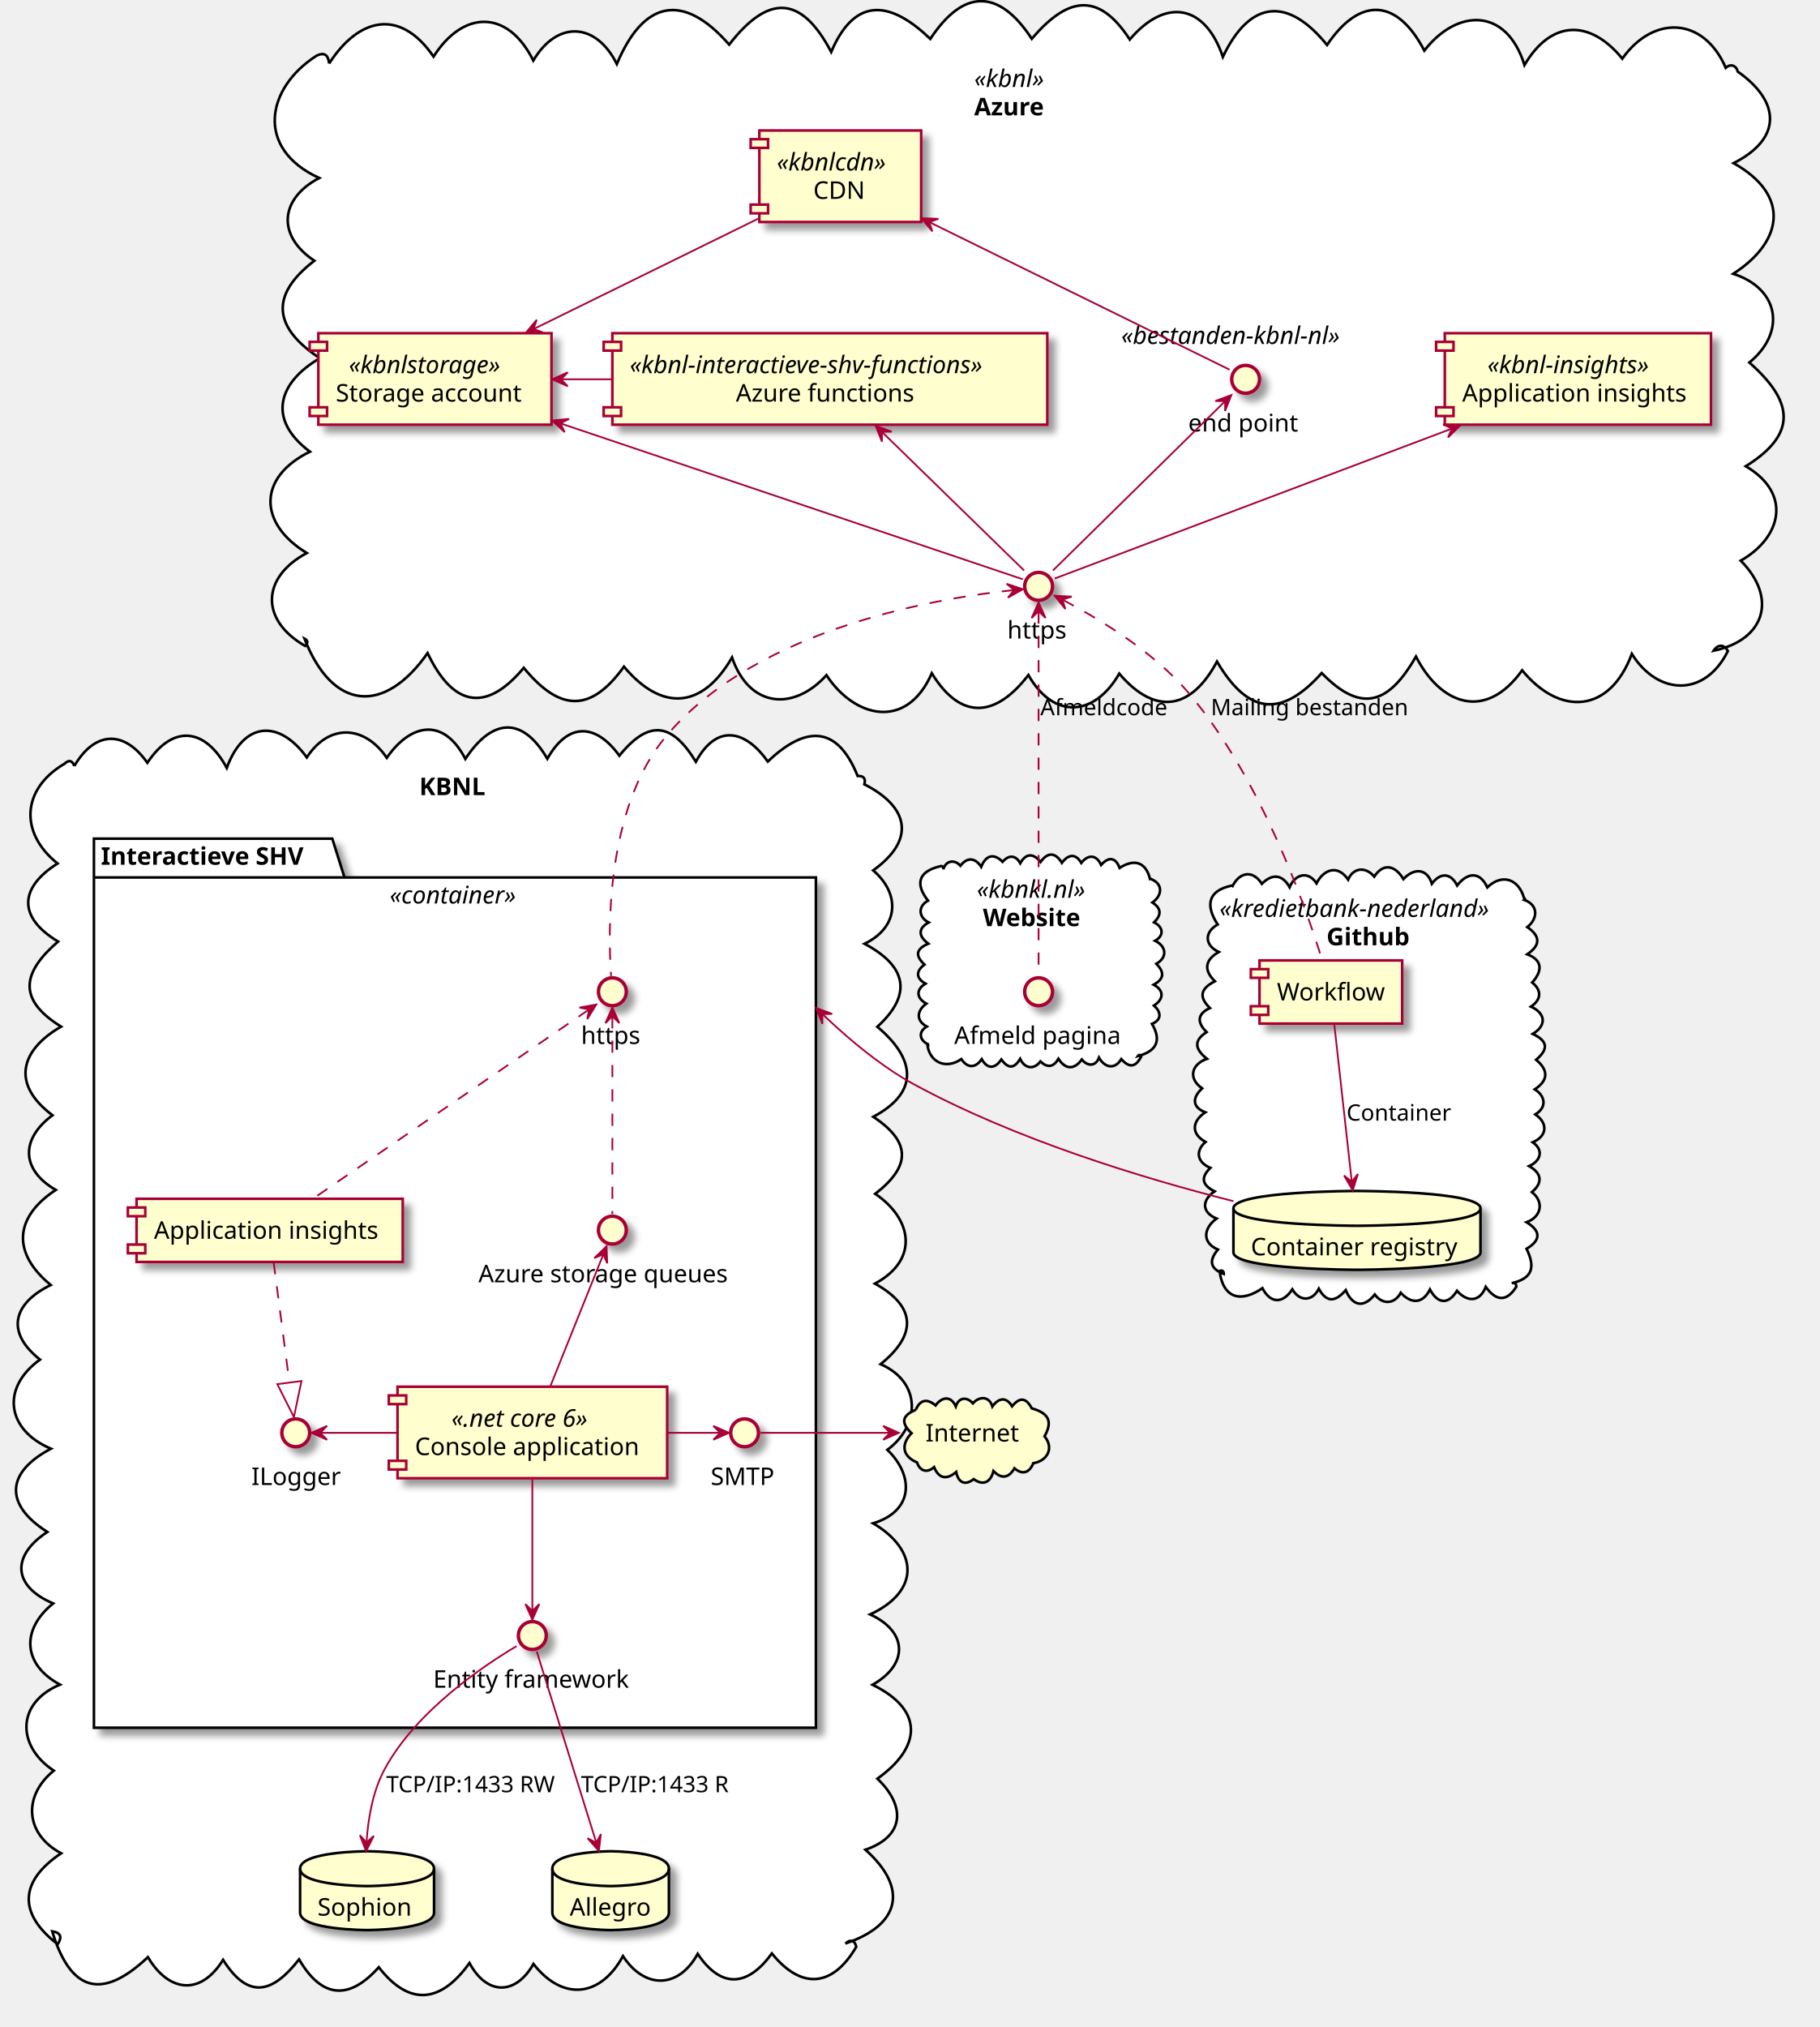
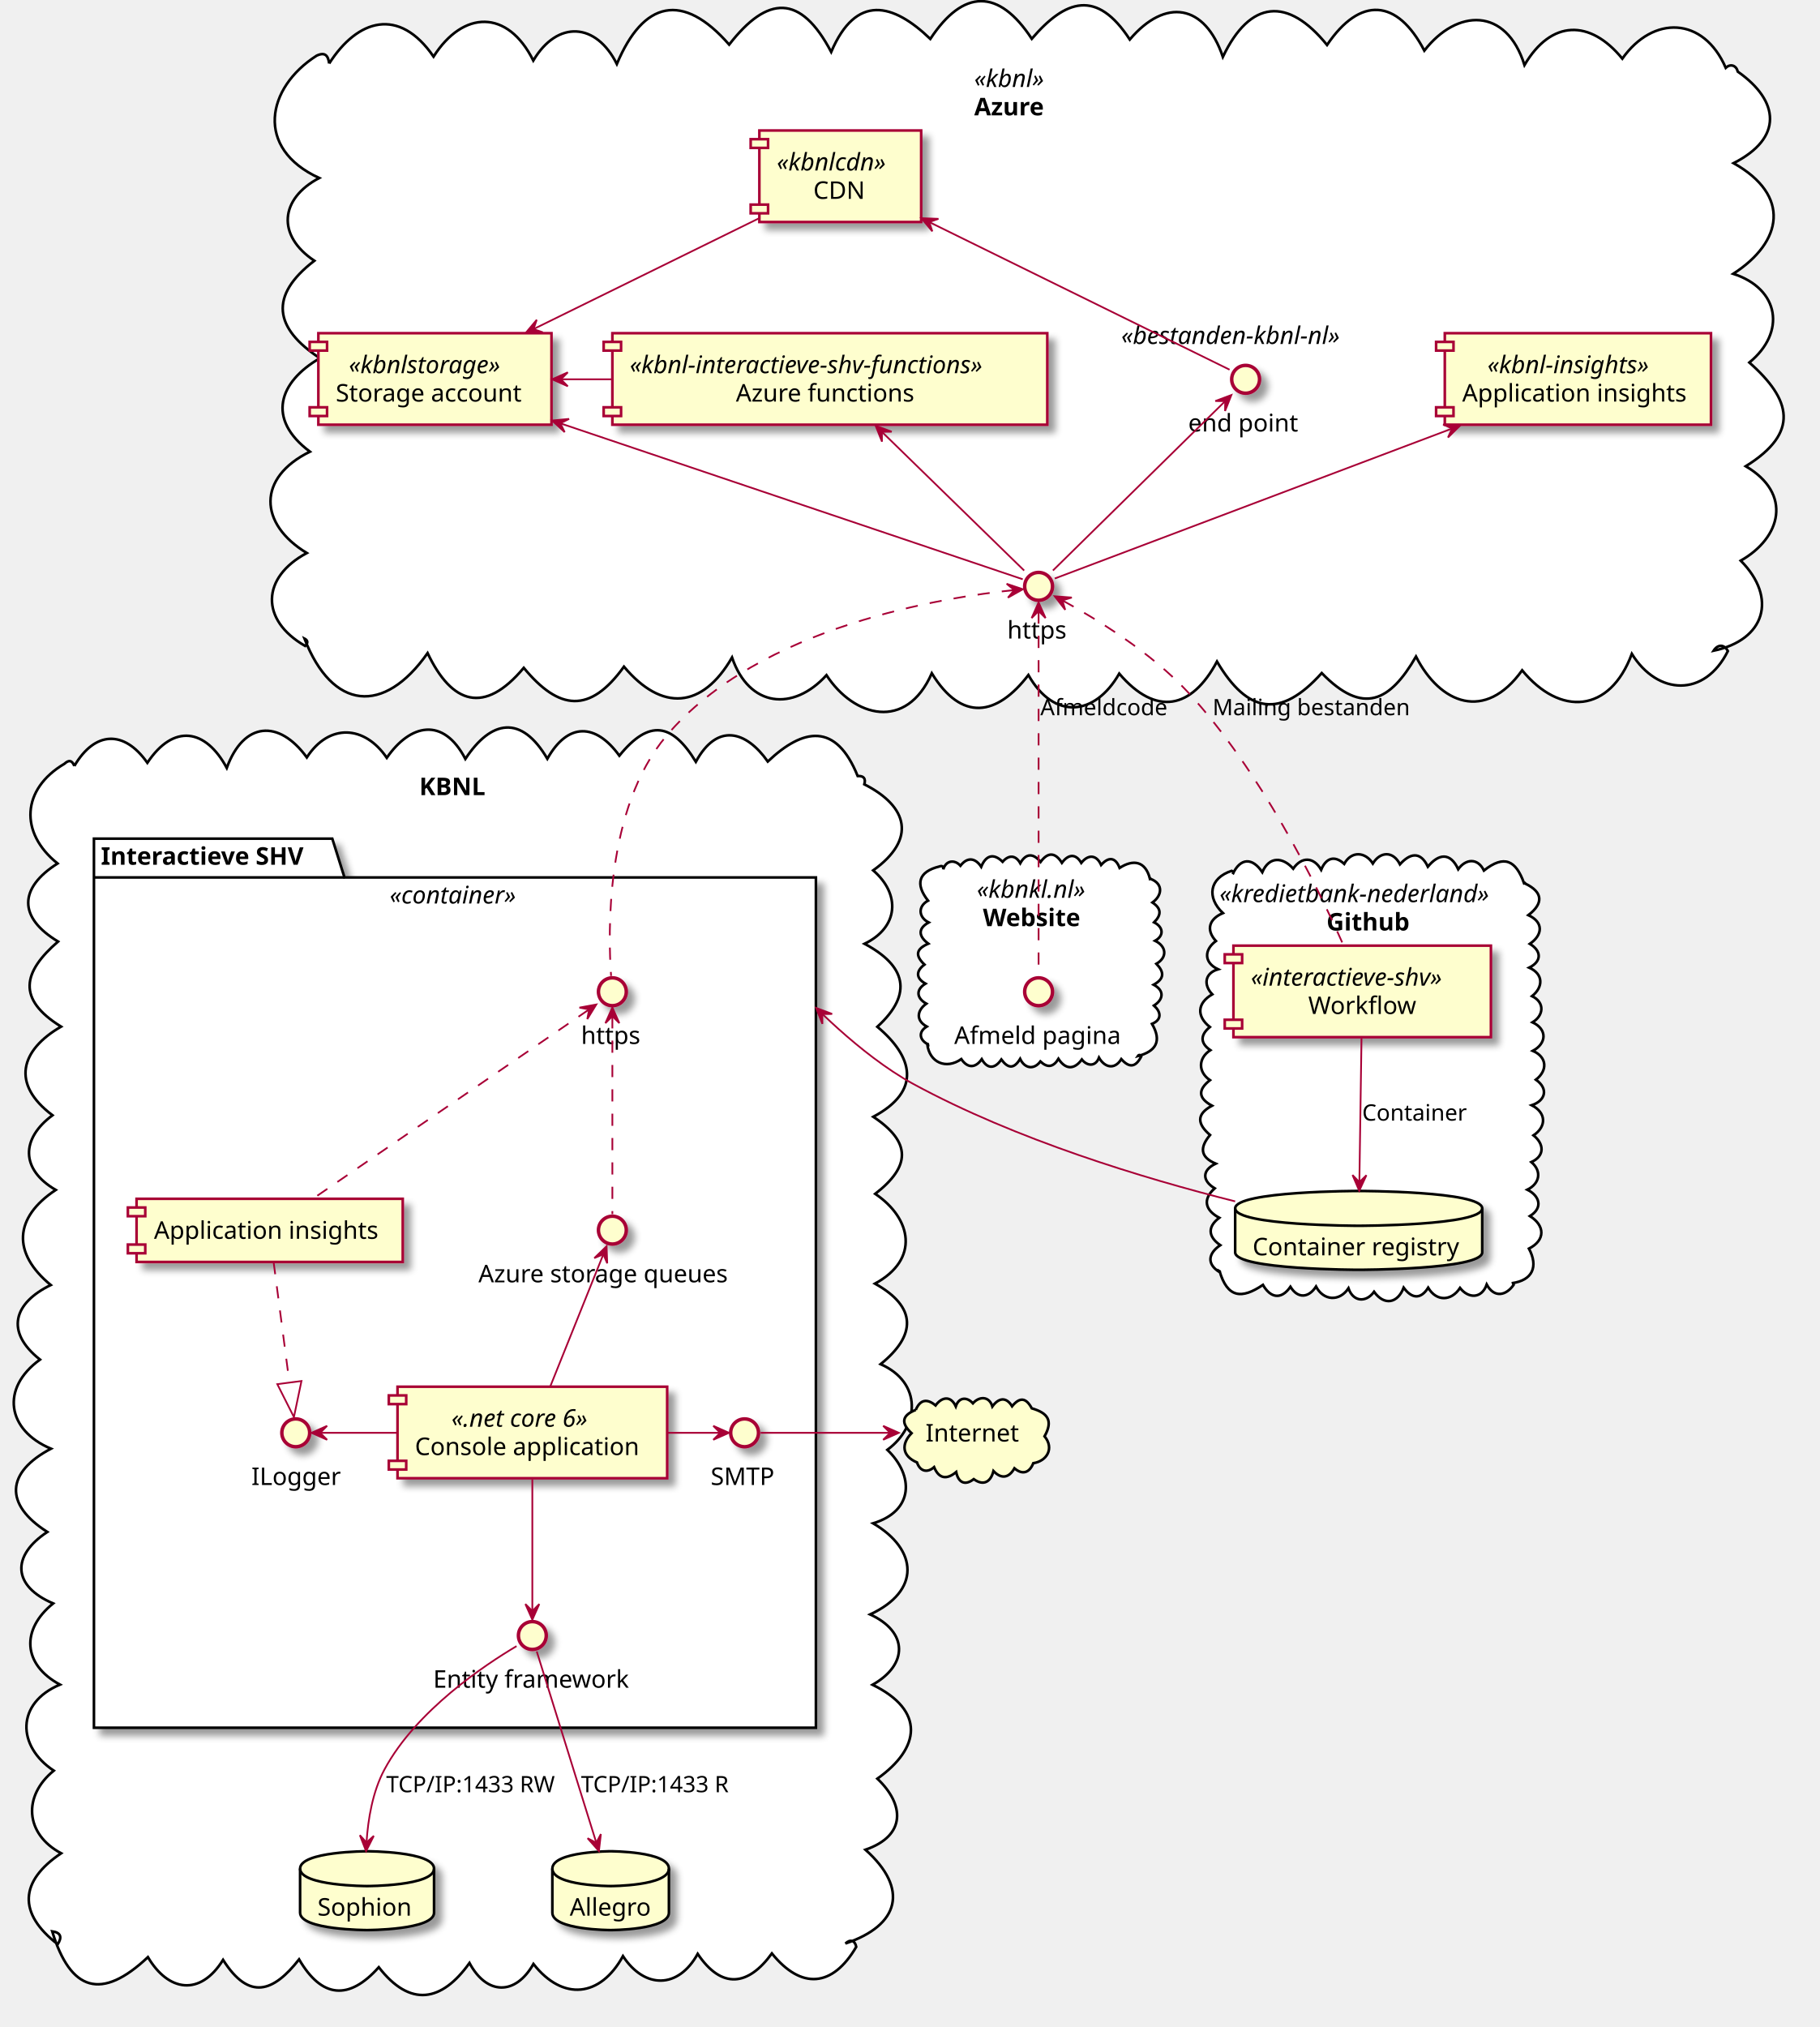
<svg xmlns="http://www.w3.org/2000/svg" contentScriptType="application/ecmascript" contentStyleType="text/css" height="1165px" preserveAspectRatio="none" style="width:1046px;height:1165px;" version="1.1" viewBox="0 0 1046 1165" width="1046px" zoomAndPan="magnify">
  <defs>
-     <filter height="300%" id="f1o7l09jqsl6d4" width="300%" x="-1" y="-1">
+     <filter height="300%" id="ffoywbmq2gn2p" width="300%" x="-1" y="-1">
      <feGaussianBlur result="blurOut" stdDeviation="2.0" />
      <feColorMatrix in="blurOut" result="blurOut2" type="matrix" values="0 0 0 0 0 0 0 0 0 0 0 0 0 0 0 0 0 0 .4 0" />
      <feOffset dx="4.0" dy="4.0" in="blurOut2" result="blurOut3" />
      <feBlend in="SourceGraphic" in2="blurOut3" mode="normal" />
    </filter>
  </defs>
  <g>
    <path d="M42.734,440.237 C54.485,420.176 71.254,419.317 84.704,438.416 C99.757,415.767 118.204,418.792 130.345,441.355 C140.073,414.763 160.252,413.228 176.364,435.321 C189.224,415.508 209.673,416.891 222.333,435.56 C235.723,416.161 254.721,411.642 267.504,436.185 C282.321,413.656 299.717,410.626 314.625,436.095 C326.475,415.003 342.462,415.627 356.015,434.322 C373.125,413.206 386.346,415.475 399.994,437.824 C412.294,415.221 428.896,420.049 441.337,437.679 C461.841,418.28 480.581,415.2 493,446 C496.464,445.852 497.781,447.383 496.833,450.776 C522.028,463.541 526.914,482.331 501.908,500.247 C517.796,513.916 516.625,532.94 496.954,542.434 C520.303,554.835 525.375,570.885 504.304,590.131 C524.777,607.262 530.078,626.912 501.988,641.868 C524.034,656.587 523.435,670.369 503.099,686.152 C524.029,700.297 528.807,723.743 502.954,737.755 C527.126,751.183 526.728,767.475 506.196,784.035 C530.024,794.551 528.843,819.417 510.064,833.28 C525.333,847.953 525.451,868.351 501.896,875.515 C527.791,890.756 529.203,914.458 500.161,927.879 C522.09,937.927 522.044,956.784 501.563,968.302 C531.88,983.125 529.132,1004.643 504.321,1022.283 C519.883,1037.002 521.094,1054.973 497.468,1063.115 C522.603,1085.577 517.102,1106.507 486,1117 C488.688,1114.375 491.49,1115.203 492.189,1118.936 C478.637,1142.095 460.69,1143.739 443.69,1122.721 C430.085,1141.453 414.881,1143.514 401.046,1122.971 C389.829,1143.285 370.488,1143.153 358.089,1124.267 C345.106,1147.919 323.573,1150.306 306.634,1128.773 C296.194,1147.113 279.746,1146.665 269.865,1128.216 C253.902,1150.561 235.822,1153.946 217.73,1130.647 C200.588,1149.881 184.962,1148.528 171.922,1126.133 C157.153,1144.917 143.263,1150.125 128.221,1126.415 C115.023,1147.602 96.731,1144.647 85.028,1124.839 C58.41,1149.974 40.515,1144.58 30,1110 C35.096,1110.767 35.712,1113.441 33.182,1117.461 C10.158,1099.638 11.219,1081.218 35.148,1065.16 C14.355,1054.036 12.986,1032.249 30.909,1017.668 C9.68,1003.656 9.085,978.867 34.473,968.215 C12.941,956.645 12.009,936.498 30.557,921.563 C7.055,911.569 6.533,894.067 27.207,880.472 C2.294,864.639 3.442,846.244 29.294,832.626 C4.065,822.037 0.139,797.908 22.997,781.407 C2.526,765.214 8.137,748.758 29.181,738.557 C6.923,720.238 7.986,699.796 32.044,683.903 C11.764,672.104 11.971,654.463 30.18,640.992 C6.102,622.962 11.843,603.491 35.113,590.046 C9.496,574.155 13.127,558.659 33.381,541.143 C10.349,527.312 10.764,510.399 33.095,496.279 C11.008,478.629 12.466,453.471 37,439 C39.603,436.623 41.373,436.858 42.734,440.237 " fill="#FFFFFF" style="stroke: #000000; stroke-width: 1.5;" />
    <text fill="#000000" font-family="sans-serif" font-size="14" font-weight="bold" lengthAdjust="spacingAndGlyphs" textLength="41" x="241" y="456.995">KBNL</text>
-     <polygon fill="#FFFFFF" filter="url(#f1o7l09jqsl6d4)" points="54,482,191,482,198,504.297,469,504.297,469,993,54,993,54,482" style="stroke: #000000; stroke-width: 1.5;" />
+     <polygon fill="#FFFFFF" filter="url(#ffoywbmq2gn2p)" points="54,482,191,482,198,504.297,469,504.297,469,993,54,993,54,482" style="stroke: #000000; stroke-width: 1.5;" />
    <line style="stroke: #000000; stroke-width: 1.5;" x1="54" x2="198" y1="504.297" y2="504.297" />
    <text fill="#000000" font-family="sans-serif" font-size="14" font-weight="bold" lengthAdjust="spacingAndGlyphs" textLength="131" x="58" y="496.995">Interactieve SHV</text>
    <text fill="#000000" font-family="sans-serif" font-size="14" font-style="italic" lengthAdjust="spacingAndGlyphs" textLength="83" x="224" y="519.292">«container»</text>
    <path d="M189.225,36.496 C205.49,11.045 229.363,3.69 249.212,32.537 C266.179,5.867 291.802,5.174 306.547,34.8 C320.418,11.457 342.665,12.906 354.575,36.794 C369.75,0.583 392.424,-4.936 419.134,25.643 C441.189,-2.764 460.177,-3.562 477.787,29.859 C492.133,-3.723 513.299,1.75 534.764,22.378 C553.693,-6.39 574.078,-6.717 593.084,22.302 C612.396,-0.281 630.494,-6.453 649.422,22.72 C669.861,-1.399 692.641,2.289 702.92,32.69 C718.562,-0.049 740.255,-1.981 762.81,25.854 C781.77,-2.218 803.141,-0.838 818.732,29.102 C837.495,4.914 865.829,3.954 876.3,37.387 C891.672,11.265 913.977,11.016 932.542,33.709 C950.212,8.685 979.189,9.418 992,39 C994.776,36.385 998.081,37.625 998.917,41.176 C1022.982,58.059 1025.026,79.3 996.507,93.773 C1029.57,112.345 1024.801,138.98 996.311,157.362 C1022.98,166.024 1026.706,191.03 1005.552,208.358 C1029.671,229.674 1034.681,248.564 1003.494,267.97 C1030.48,283.813 1023.829,309.062 1000.606,322.232 C1021.893,343.73 1014.598,367.842 985,374 C987.364,370.281 991.033,370.125 993.212,374.194 C979.874,401.017 952.829,399.643 938.012,375.805 C925.334,409.958 896.734,411.771 874.963,385.255 C853.683,414.958 827.854,404.61 813.943,377.36 C798.988,403.189 783.501,411.298 759.754,386.833 C735.985,413.319 717.123,410.038 699.542,380.216 C684.942,407.6 664.386,411.788 643.358,387.158 C629.38,411.605 605.894,413.959 591.133,387.969 C572.995,411.605 552.824,415.011 535.62,386.965 C520.904,420.403 490.824,412.205 475.077,388.049 C455.905,409.114 430.637,406.582 420.781,377.884 C403.693,407.426 380.459,409.115 358.665,383.151 C339.037,410.407 321.306,408.353 301.068,383.828 C278.44,410.895 259.773,404.752 245.788,375.365 C220.665,411.102 191.025,408.255 175,367 C177.207,368.136 176.998,369.755 175.414,371.259 C149.408,356.338 150.199,331.838 176.362,317.844 C148.738,301.084 147.704,274.563 178.159,259.595 C152.945,240.79 160.358,219.481 183.894,205.881 C157.731,188.665 154.351,170.072 180.699,149.861 C158.945,135.346 160.861,114.225 183.48,102.304 C146.307,85.297 153.138,50.397 182,32 C186.871,29.717 188.608,31.942 189.225,36.496 " fill="#FFFFFF" style="stroke: #000000; stroke-width: 1.5;" />
    <text fill="#000000" font-family="sans-serif" font-size="14" font-style="italic" lengthAdjust="spacingAndGlyphs" textLength="47" x="560" y="49.995">«kbnl»</text>
    <text fill="#000000" font-family="sans-serif" font-size="14" font-weight="bold" lengthAdjust="spacingAndGlyphs" textLength="47" x="560" y="66.292">Azure</text>
    <path d="M542.197,499.675 C543.712,494.524 548.671,493.788 552.083,497.577 C556.039,492.439 560.586,492.967 564.013,498.186 C566.602,491.75 570.99,490.019 576.316,495.317 C579.798,491.297 583.704,491.268 586.47,496.134 C589.789,490.172 594.126,490.377 598.122,495.416 C602.385,489.541 606.611,489.828 610.398,495.905 C613.842,491.211 618.123,490.129 621.54,495.933 C625.448,491.028 630.19,491.047 632.946,497.13 C637.158,492.368 641.149,492.496 643.579,498.837 C651.542,493.688 658.415,494.948 661,505 C661.228,504.829 661.404,504.87 661.468,505.165 C668.987,508.096 667.893,514.84 662.444,518.706 C667.711,522.231 667.655,525.795 663.394,530.113 C668.479,532.678 669.487,537.563 663.967,540.702 C670.345,543.794 671.32,550.106 664.713,553.931 C669.351,558.779 669.35,562.515 663.151,565.955 C669.441,569.34 668.819,574.383 663.324,577.939 C667.288,581.491 668.129,585.975 662.192,588.462 C668,598.412 664.492,604.254 654,607 C654.607,606.056 655.587,606.155 656.018,607.182 C652.841,613.377 649.261,614.009 644.548,608.715 C640.586,615.139 634.92,613.436 631.723,607.895 C629.655,613.266 624.894,612.731 621.86,608.935 C617.449,614.961 612.485,614.781 608.422,608.553 C605.532,613.331 602.178,613.934 598.03,610.065 C594.187,615.175 588.902,613.985 586.402,608.58 C582.843,614.449 579.53,614.23 575.591,608.948 C571.986,614.19 567.738,614.762 564.322,608.758 C560.655,613.994 556.189,614.035 552.569,608.706 C543.879,614.827 534.181,610.756 533,600 C533.228,599.868 533.424,599.969 533.453,600.229 C528.601,597.805 527.586,593.153 532.716,590.009 C526.207,586.41 527.166,580.661 532.478,576.848 C526.948,573.789 526.172,568.887 531.978,565.335 C526.366,562.213 526.46,558.066 531.403,554.388 C525.812,549.035 526.616,545.398 533.616,542.363 C528.359,538.442 527.101,533.902 533.818,530.179 C527.984,527.206 527.453,520.955 533.452,517.636 C525.953,508.108 527.853,500.977 540,498 C541.66,497.395 542.328,497.93 542.197,499.675 " fill="#FFFFFF" style="stroke: #000000; stroke-width: 1.5;" />
    <text fill="#000000" font-family="sans-serif" font-size="14" font-style="italic" lengthAdjust="spacingAndGlyphs" textLength="71" x="561.5" y="515.995">«kbnkl.nl»</text>
    <text fill="#000000" font-family="sans-serif" font-size="14" font-weight="bold" lengthAdjust="spacingAndGlyphs" textLength="64" x="565" y="532.292">Website</text>
-     <path d="M708.225,509.853 C711.972,501.628 719.751,499.323 725.359,507.962 C731.207,502.012 737.094,502.41 741.291,509.916 C744.244,502.712 751.679,500.056 756.77,507.683 C760.822,499.719 768.88,496.636 774.926,505.536 C778.141,498.26 785.246,498.205 789.938,503.816 C795.612,495.237 802.397,497.981 806.714,505.253 C812.286,499.196 820.009,498.459 823.074,507.899 C827.849,501.484 833.81,501.426 837.609,508.919 C843.156,501.734 850.442,500.274 854.928,510.004 C863.494,501.85 872.834,505.176 876,516 C876.613,516.24 876.78,516.771 876.192,517.203 C884.574,520.257 883.907,528.182 877.92,532.826 C885.548,538.116 885.571,543.208 877.895,548.473 C887.237,552.048 886.327,558.498 880.725,564.681 C886.392,569.279 885.946,574.552 880.018,578.559 C888.44,582.366 889.22,589.33 881.052,594.23 C889.707,598.343 890.245,602.888 883.012,609.096 C890.095,615.069 890.148,620.832 882.202,626.089 C888.266,629.843 889.368,636.427 882.546,640.489 C889.855,645.562 889.454,652.901 881.055,656.513 C887.777,661.274 885.287,667.445 878.959,670.209 C886.061,674.217 887.124,679.641 880.573,685.127 C887.781,690.916 885.926,699.448 877.493,702.457 C885.698,707.509 885.901,712.688 877.497,717.744 C882.465,728.026 881.306,734.647 869,737.5 C870.729,736.88 871.674,737.929 871.588,739.574 C865.845,748.637 859.844,747.628 854.05,739.626 C850.429,748.718 843.244,748.31 837.506,741.884 C832.333,750.181 826.337,749.264 821.967,741.125 C817.668,749.574 811.154,749.41 805.177,743.022 C801.535,749.686 794.69,749.955 790.23,743.989 C783.859,752.142 777.335,750.549 773.548,741.485 C768.014,747.858 762.857,749.379 758.088,740.699 C754.246,748.175 747.025,748.09 742.851,741.047 C737.404,749.261 730.424,749.474 725.66,740.37 C713.67,748.664 703.181,746.714 701,730.5 C702.477,729.795 703.566,730.674 703.468,732.223 C695.461,729.098 694.78,724.523 700.074,718.182 C690.225,713.876 692.31,705.392 699.308,700.361 C690.425,696.669 690.949,689.596 698.17,684.732 C691.223,681.212 689.783,677.057 695.737,671.215 C688.483,668.223 686.648,661.841 692.954,656.316 C684.266,651.491 685.369,644.254 692.814,639.297 C684.749,636.094 685.673,630.479 691.026,625.533 C682.601,619.677 685.038,611.587 693.798,608.533 C687.472,603.473 685.366,598.465 693.588,593.206 C688.218,587.867 687.814,582.907 695.49,579.361 C688.561,572.616 690.56,567.992 698.34,563.971 C691.702,557.475 692.654,551.697 700.579,547.137 C692.392,543.34 692.12,535.786 699.946,531.347 C693.072,520.77 693.809,511.986 708,509 C708.477,509.134 708.561,509.504 708.225,509.853 " fill="#FFFFFF" style="stroke: #000000; stroke-width: 1.5;" />
-     <text fill="#000000" font-family="sans-serif" font-size="14" font-style="italic" lengthAdjust="spacingAndGlyphs" textLength="175" x="701" y="526.995">«kredietbank-nederland»</text>
-     <text fill="#000000" font-family="sans-serif" font-size="14" font-weight="bold" lengthAdjust="spacingAndGlyphs" textLength="52" x="762.5" y="543.292">Github</text>
-     <path d="M172.5,1074 C172.5,1064 211,1064 211,1064 C211,1064 249.5,1064 249.5,1074 L249.5,1099.297 C249.5,1109.297 211,1109.297 211,1109.297 C211,1109.297 172.5,1109.297 172.5,1099.297 L172.5,1074 " fill="#FEFECE" filter="url(#f1o7l09jqsl6d4)" style="stroke: #000000; stroke-width: 1.5;" />
+     <path d="M708.562,502.434 C713,492.896 719.924,492.741 725.585,501.283 C729.635,491.897 737.479,492.612 743.354,499.261 C748.222,492.21 755.147,492.401 759.428,499.908 C762.09,493.294 766.96,491.26 772.667,496.507 C776.836,488.913 784.764,489.488 789.126,496.286 C793.476,489.247 800.818,489.025 804.719,496.759 C810.395,490.481 816.407,488.925 820.77,498.121 C826.843,490.733 833.593,489.567 838.214,499.577 C842.514,493.564 849.374,492.905 852.991,500.327 C864.643,491.081 871.302,494.436 876,507.5 C876.391,507.214 876.698,507.335 876.732,507.833 C886.968,512.732 887.351,519.186 878.528,525.971 C887.557,530.131 886.68,537.462 879.38,542.465 C886.073,546.534 886.392,552.448 879.017,556.143 C887.352,559.897 887.109,567.3 880.65,572.529 C888.134,576.16 887.358,583.694 880.911,587.567 C889.563,591.616 889.026,599.734 881.097,603.97 C889.429,607.574 889.631,615.324 882.866,620.539 C890.17,625.707 888.455,632.548 880.474,635.225 C888.774,639.473 889.148,647.356 881.486,652.537 C887.479,657.314 888.229,664.249 880.25,667.903 C886.53,673.278 884.96,680.321 877.948,683.768 C884.852,687.213 887.247,694.05 879.431,698.934 C888.094,704.403 888.467,712.719 878.869,717.638 C884.349,727.933 881.019,735.901 869,737.5 C869.739,737.28 870.249,737.532 870.093,738.399 C865.697,744.766 858.87,746.122 854.591,738.271 C851.66,746.582 844.025,746.368 839.247,740.233 C834.292,747.826 825.782,748.236 820.939,740.102 C816.436,747.26 811.33,746.14 806.851,740.076 C803.373,749.13 795.699,750.585 789.839,742.43 C785.21,748.861 777.814,748.258 775.119,740.433 C769.95,748.209 760.792,747.666 756.479,739.436 C752.279,745.923 746.086,746.613 741.765,739.568 C736.425,747.293 730.25,745.974 725.961,738.477 C713.752,746.769 705.589,746.048 701,730.5 C701.316,730.663 701.279,730.967 701.02,731.148 C693.226,726.288 694.77,720.13 701.439,715.661 C694.539,710.866 693.856,705.208 700.862,699.902 C692.981,695.722 690.922,689.526 698.228,682.981 C690.933,678.582 690.87,672.58 698.798,668.792 C689.535,664.888 689.78,659.202 695.56,652.337 C688.424,646.199 687.269,640.534 696.679,635.495 C688.688,631.168 688.479,626.34 695.509,620.816 C688.542,616.083 688.708,608.129 695.727,603.573 C689.622,599.416 690.054,594.663 695.449,590.265 C687.634,584.026 688.164,576.491 696.844,571.477 C691.76,566.188 692.31,559.38 700.174,557.088 C691.885,553.212 692.096,545.885 698.929,540.849 C692.836,534.159 695.305,528.034 702.959,524.795 C693.553,515.922 695.011,504.726 708,500.5 C709.021,500.898 709.34,501.514 708.562,502.434 " fill="#FFFFFF" style="stroke: #000000; stroke-width: 1.5;" />
+     <text fill="#000000" font-family="sans-serif" font-size="14" font-style="italic" lengthAdjust="spacingAndGlyphs" textLength="175" x="701" y="518.495">«kredietbank-nederland»</text>
+     <text fill="#000000" font-family="sans-serif" font-size="14" font-weight="bold" lengthAdjust="spacingAndGlyphs" textLength="52" x="762.5" y="534.792">Github</text>
+     <path d="M172.5,1074 C172.5,1064 211,1064 211,1064 C211,1064 249.5,1064 249.5,1074 L249.5,1099.297 C249.5,1109.297 211,1109.297 211,1109.297 C211,1109.297 172.5,1109.297 172.5,1099.297 L172.5,1074 " fill="#FEFECE" filter="url(#ffoywbmq2gn2p)" style="stroke: #000000; stroke-width: 1.5;" />
    <path d="M172.5,1074 C172.5,1084 211,1084 211,1084 C211,1084 249.5,1084 249.5,1074 " fill="none" style="stroke: #000000; stroke-width: 1.5;" />
    <text fill="#000000" font-family="sans-serif" font-size="14" lengthAdjust="spacingAndGlyphs" textLength="57" x="182.5" y="1100.995">Sophion</text>
-     <path d="M317.5,1074 C317.5,1064 351,1064 351,1064 C351,1064 384.5,1064 384.5,1074 L384.5,1099.297 C384.5,1109.297 351,1109.297 351,1109.297 C351,1109.297 317.5,1109.297 317.5,1099.297 L317.5,1074 " fill="#FEFECE" filter="url(#f1o7l09jqsl6d4)" style="stroke: #000000; stroke-width: 1.5;" />
+     <path d="M317.5,1074 C317.5,1064 351,1064 351,1064 C351,1064 384.5,1064 384.5,1074 L384.5,1099.297 C384.5,1109.297 351,1109.297 351,1109.297 C351,1109.297 317.5,1109.297 317.5,1099.297 L317.5,1074 " fill="#FEFECE" filter="url(#ffoywbmq2gn2p)" style="stroke: #000000; stroke-width: 1.5;" />
    <path d="M317.5,1074 C317.5,1084 351,1084 351,1084 C351,1084 384.5,1084 384.5,1074 " fill="none" style="stroke: #000000; stroke-width: 1.5;" />
    <text fill="#000000" font-family="sans-serif" font-size="14" lengthAdjust="spacingAndGlyphs" textLength="47" x="327.5" y="1100.995">Allegro</text>
-     <rect fill="#FEFECE" filter="url(#f1o7l09jqsl6d4)" height="52.594" style="stroke: #A80036; stroke-width: 1.5;" width="155" x="228.5" y="797" />
+     <rect fill="#FEFECE" filter="url(#ffoywbmq2gn2p)" height="52.594" style="stroke: #A80036; stroke-width: 1.5;" width="155" x="228.5" y="797" />
    <rect fill="#FEFECE" height="5" style="stroke: #A80036; stroke-width: 1.5;" width="10" x="223.5" y="802" />
    <rect fill="#FEFECE" height="5" style="stroke: #A80036; stroke-width: 1.5;" width="10" x="223.5" y="839.594" />
    <text fill="#000000" font-family="sans-serif" font-size="14" font-style="italic" lengthAdjust="spacingAndGlyphs" textLength="93" x="259.5" y="819.995">«.net core 6»</text>
    <text fill="#000000" font-family="sans-serif" font-size="14" lengthAdjust="spacingAndGlyphs" textLength="135" x="238.5" y="836.292">Console application</text>
-     <ellipse cx="428" cy="823.5" fill="#FEFECE" filter="url(#f1o7l09jqsl6d4)" rx="8" ry="8" style="stroke: #A80036; stroke-width: 2.0;" />
+     <ellipse cx="428" cy="823.5" fill="#FEFECE" filter="url(#ffoywbmq2gn2p)" rx="8" ry="8" style="stroke: #A80036; stroke-width: 2.0;" />
    <text fill="#000000" font-family="sans-serif" font-size="14" lengthAdjust="spacingAndGlyphs" textLength="39" x="408.5" y="853.495">SMTP</text>
-     <ellipse cx="170" cy="823.5" fill="#FEFECE" filter="url(#f1o7l09jqsl6d4)" rx="8" ry="8" style="stroke: #A80036; stroke-width: 2.0;" />
+     <ellipse cx="170" cy="823.5" fill="#FEFECE" filter="url(#ffoywbmq2gn2p)" rx="8" ry="8" style="stroke: #A80036; stroke-width: 2.0;" />
    <text fill="#000000" font-family="sans-serif" font-size="14" lengthAdjust="spacingAndGlyphs" textLength="51" x="144.5" y="853.495">ILogger</text>
-     <ellipse cx="306" cy="940" fill="#FEFECE" filter="url(#f1o7l09jqsl6d4)" rx="8" ry="8" style="stroke: #A80036; stroke-width: 2.0;" />
+     <ellipse cx="306" cy="940" fill="#FEFECE" filter="url(#ffoywbmq2gn2p)" rx="8" ry="8" style="stroke: #A80036; stroke-width: 2.0;" />
    <text fill="#000000" font-family="sans-serif" font-size="14" lengthAdjust="spacingAndGlyphs" textLength="114" x="249" y="969.995">Entity framework</text>
-     <ellipse cx="352" cy="707" fill="#FEFECE" filter="url(#f1o7l09jqsl6d4)" rx="8" ry="8" style="stroke: #A80036; stroke-width: 2.0;" />
+     <ellipse cx="352" cy="707" fill="#FEFECE" filter="url(#ffoywbmq2gn2p)" rx="8" ry="8" style="stroke: #A80036; stroke-width: 2.0;" />
    <text fill="#000000" font-family="sans-serif" font-size="14" lengthAdjust="spacingAndGlyphs" textLength="154" x="275" y="736.995">Azure storage queues</text>
-     <rect fill="#FEFECE" filter="url(#f1o7l09jqsl6d4)" height="36.297" style="stroke: #A80036; stroke-width: 1.5;" width="153" x="78.5" y="689" />
+     <rect fill="#FEFECE" filter="url(#ffoywbmq2gn2p)" height="36.297" style="stroke: #A80036; stroke-width: 1.5;" width="153" x="78.5" y="689" />
    <rect fill="#FEFECE" height="5" style="stroke: #A80036; stroke-width: 1.5;" width="10" x="73.5" y="694" />
    <rect fill="#FEFECE" height="5" style="stroke: #A80036; stroke-width: 1.5;" width="10" x="73.5" y="715.297" />
    <text fill="#000000" font-family="sans-serif" font-size="14" lengthAdjust="spacingAndGlyphs" textLength="133" x="88.5" y="711.995">Application insights</text>
-     <ellipse cx="352" cy="570" fill="#FEFECE" filter="url(#f1o7l09jqsl6d4)" rx="8" ry="8" style="stroke: #A80036; stroke-width: 2.0;" />
+     <ellipse cx="352" cy="570" fill="#FEFECE" filter="url(#ffoywbmq2gn2p)" rx="8" ry="8" style="stroke: #A80036; stroke-width: 2.0;" />
    <text fill="#000000" font-family="sans-serif" font-size="14" lengthAdjust="spacingAndGlyphs" textLength="36" x="334" y="599.995">https</text>
-     <rect fill="#FEFECE" filter="url(#f1o7l09jqsl6d4)" height="52.594" style="stroke: #A80036; stroke-width: 1.5;" width="153" x="830.5" y="191.5" />
+     <rect fill="#FEFECE" filter="url(#ffoywbmq2gn2p)" height="52.594" style="stroke: #A80036; stroke-width: 1.5;" width="153" x="830.5" y="191.5" />
    <rect fill="#FEFECE" height="5" style="stroke: #A80036; stroke-width: 1.5;" width="10" x="825.5" y="196.5" />
    <rect fill="#FEFECE" height="5" style="stroke: #A80036; stroke-width: 1.5;" width="10" x="825.5" y="234.094" />
    <text fill="#000000" font-family="sans-serif" font-size="14" font-style="italic" lengthAdjust="spacingAndGlyphs" textLength="104" x="855" y="214.495">«kbnl-insights»</text>
    <text fill="#000000" font-family="sans-serif" font-size="14" lengthAdjust="spacingAndGlyphs" textLength="133" x="840.5" y="230.792">Application insights</text>
-     <rect fill="#FEFECE" filter="url(#f1o7l09jqsl6d4)" height="52.594" style="stroke: #A80036; stroke-width: 1.5;" width="134" x="183" y="191.5" />
+     <rect fill="#FEFECE" filter="url(#ffoywbmq2gn2p)" height="52.594" style="stroke: #A80036; stroke-width: 1.5;" width="134" x="183" y="191.5" />
    <rect fill="#FEFECE" height="5" style="stroke: #A80036; stroke-width: 1.5;" width="10" x="178" y="196.5" />
    <rect fill="#FEFECE" height="5" style="stroke: #A80036; stroke-width: 1.5;" width="10" x="178" y="234.094" />
    <text fill="#000000" font-family="sans-serif" font-size="14" font-style="italic" lengthAdjust="spacingAndGlyphs" textLength="99" x="200.5" y="214.495">«kbnlstorage»</text>
    <text fill="#000000" font-family="sans-serif" font-size="14" lengthAdjust="spacingAndGlyphs" textLength="114" x="193" y="230.792">Storage account</text>
-     <rect fill="#FEFECE" filter="url(#f1o7l09jqsl6d4)" height="52.594" style="stroke: #A80036; stroke-width: 1.5;" width="250" x="352" y="191.5" />
+     <rect fill="#FEFECE" filter="url(#ffoywbmq2gn2p)" height="52.594" style="stroke: #A80036; stroke-width: 1.5;" width="250" x="352" y="191.5" />
    <rect fill="#FEFECE" height="5" style="stroke: #A80036; stroke-width: 1.5;" width="10" x="347" y="196.5" />
    <rect fill="#FEFECE" height="5" style="stroke: #A80036; stroke-width: 1.5;" width="10" x="347" y="234.094" />
    <text fill="#000000" font-family="sans-serif" font-size="14" font-style="italic" lengthAdjust="spacingAndGlyphs" textLength="230" x="362" y="214.495">«kbnl-interactieve-shv-functions»</text>
    <text fill="#000000" font-family="sans-serif" font-size="14" lengthAdjust="spacingAndGlyphs" textLength="108" x="423" y="230.792">Azure functions</text>
-     <rect fill="#FEFECE" filter="url(#f1o7l09jqsl6d4)" height="52.594" style="stroke: #A80036; stroke-width: 1.5;" width="93" x="436.5" y="75" />
+     <rect fill="#FEFECE" filter="url(#ffoywbmq2gn2p)" height="52.594" style="stroke: #A80036; stroke-width: 1.5;" width="93" x="436.5" y="75" />
    <rect fill="#FEFECE" height="5" style="stroke: #A80036; stroke-width: 1.5;" width="10" x="431.5" y="80" />
    <rect fill="#FEFECE" height="5" style="stroke: #A80036; stroke-width: 1.5;" width="10" x="431.5" y="117.594" />
    <text fill="#000000" font-family="sans-serif" font-size="14" font-style="italic" lengthAdjust="spacingAndGlyphs" textLength="73" x="446.5" y="97.995">«kbnlcdn»</text>
    <text fill="#000000" font-family="sans-serif" font-size="14" lengthAdjust="spacingAndGlyphs" textLength="31" x="467.5" y="114.292">CDN</text>
-     <ellipse cx="716" cy="218" fill="#FEFECE" filter="url(#f1o7l09jqsl6d4)" rx="8" ry="8" style="stroke: #A80036; stroke-width: 2.0;" />
+     <ellipse cx="716" cy="218" fill="#FEFECE" filter="url(#ffoywbmq2gn2p)" rx="8" ry="8" style="stroke: #A80036; stroke-width: 2.0;" />
    <text fill="#000000" font-family="sans-serif" font-size="14" lengthAdjust="spacingAndGlyphs" textLength="66" x="683" y="247.995">end point</text>
    <text fill="#000000" font-family="sans-serif" font-size="14" font-style="italic" lengthAdjust="spacingAndGlyphs" textLength="143" x="644.5" y="197.698">«bestanden-kbnl-nl»</text>
-     <ellipse cx="597" cy="337" fill="#FEFECE" filter="url(#f1o7l09jqsl6d4)" rx="8" ry="8" style="stroke: #A80036; stroke-width: 2.0;" />
+     <ellipse cx="597" cy="337" fill="#FEFECE" filter="url(#ffoywbmq2gn2p)" rx="8" ry="8" style="stroke: #A80036; stroke-width: 2.0;" />
    <text fill="#000000" font-family="sans-serif" font-size="14" lengthAdjust="spacingAndGlyphs" textLength="36" x="579" y="366.995">https</text>
-     <ellipse cx="597" cy="570" fill="#FEFECE" filter="url(#f1o7l09jqsl6d4)" rx="8" ry="8" style="stroke: #A80036; stroke-width: 2.0;" />
+     <ellipse cx="597" cy="570" fill="#FEFECE" filter="url(#ffoywbmq2gn2p)" rx="8" ry="8" style="stroke: #A80036; stroke-width: 2.0;" />
    <text fill="#000000" font-family="sans-serif" font-size="14" lengthAdjust="spacingAndGlyphs" textLength="97" x="548.5" y="599.995">Afmeld pagina</text>
-     <rect fill="#FEFECE" filter="url(#f1o7l09jqsl6d4)" height="36.297" style="stroke: #A80036; stroke-width: 1.5;" width="82" x="724" y="552" />
-     <rect fill="#FEFECE" height="5" style="stroke: #A80036; stroke-width: 1.5;" width="10" x="719" y="557" />
-     <rect fill="#FEFECE" height="5" style="stroke: #A80036; stroke-width: 1.5;" width="10" x="719" y="578.297" />
-     <text fill="#000000" font-family="sans-serif" font-size="14" lengthAdjust="spacingAndGlyphs" textLength="62" x="734" y="574.995">Workflow</text>
-     <path d="M709,694.5 C709,684.5 780,684.5 780,684.5 C780,684.5 851,684.5 851,694.5 L851,719.797 C851,729.797 780,729.797 780,729.797 C780,729.797 709,729.797 709,719.797 L709,694.5 " fill="#FEFECE" filter="url(#f1o7l09jqsl6d4)" style="stroke: #000000; stroke-width: 1.5;" />
-     <path d="M709,694.5 C709,704.5 780,704.5 780,704.5 C780,704.5 851,704.5 851,694.5 " fill="none" style="stroke: #000000; stroke-width: 1.5;" />
-     <text fill="#000000" font-family="sans-serif" font-size="14" lengthAdjust="spacingAndGlyphs" textLength="122" x="719" y="721.495">Container registry</text>
+     <rect fill="#FEFECE" filter="url(#ffoywbmq2gn2p)" height="52.594" style="stroke: #A80036; stroke-width: 1.5;" width="148" x="709" y="543.5" />
+     <rect fill="#FEFECE" height="5" style="stroke: #A80036; stroke-width: 1.5;" width="10" x="704" y="548.5" />
+     <rect fill="#FEFECE" height="5" style="stroke: #A80036; stroke-width: 1.5;" width="10" x="704" y="586.094" />
+     <text fill="#000000" font-family="sans-serif" font-size="14" font-style="italic" lengthAdjust="spacingAndGlyphs" textLength="128" x="719" y="566.495">«interactieve-shv»</text>
+     <text fill="#000000" font-family="sans-serif" font-size="14" lengthAdjust="spacingAndGlyphs" textLength="62" x="752" y="582.792">Workflow</text>
+     <path d="M710,694.5 C710,684.5 781,684.5 781,684.5 C781,684.5 852,684.5 852,694.5 L852,719.797 C852,729.797 781,729.797 781,729.797 C781,729.797 710,729.797 710,719.797 L710,694.5 " fill="#FEFECE" filter="url(#ffoywbmq2gn2p)" style="stroke: #000000; stroke-width: 1.5;" />
+     <path d="M710,694.5 C710,704.5 781,704.5 781,704.5 C781,704.5 852,704.5 852,694.5 " fill="none" style="stroke: #000000; stroke-width: 1.5;" />
+     <text fill="#000000" font-family="sans-serif" font-size="14" lengthAdjust="spacingAndGlyphs" textLength="122" x="720" y="721.495">Container registry</text>
    <path d="M526.399,810.326 C528.964,804.289 532.934,803.709 537.777,807.756 C541.272,802.952 546.434,801.821 549.405,808.298 C551.22,802.932 555.781,802.707 559.242,806.536 C562.801,802.508 568.542,802.178 570.439,808.358 C573.878,803.585 578.206,802.436 581.76,808.234 C586.274,802.761 589.789,803.301 593.084,809.424 C602.173,812.052 605.544,816.383 600.423,825.499 C606.12,832.438 601.849,839.712 593.952,840.962 C591.812,846.402 587.822,847.921 583.121,843.892 C579.942,849.501 575.586,850.234 571.057,845.46 C569.531,851.584 565.476,854.284 559.721,850.12 C554.544,854.159 550.806,851.927 549.631,846.049 C544.29,850.48 539.771,850.097 536.936,843.233 C532.897,846.815 528.782,845.529 527.112,840.523 C518.568,836.896 517.812,830.071 523.975,823.702 C517.788,817.928 518.285,813.509 526.399,810.326 " fill="#FEFECE" style="stroke: #000000; stroke-width: 1.5;" />
    <text fill="#000000" font-family="sans-serif" font-size="14" lengthAdjust="spacingAndGlyphs" textLength="54" x="532" y="828.495">Internet</text>
    <path d="M322.53,218 C332.35,218 342.17,218 351.99,218 " fill="none" id="SA-AF" style="stroke: #A80036; stroke-width: 1.0;" />
    <polygon fill="#A80036" points="317.39,218,326.39,222,322.39,218,326.39,214,317.39,218" style="stroke: #A80036; stroke-width: 1.0;" />
-     <path d="M766.9,588.1 C769.44,610.98 773.98,651.81 776.99,678.91 " fill="none" id="Workflow-CR" style="stroke: #A80036; stroke-width: 1.0;" />
-     <polygon fill="#A80036" points="777.57,684.13,780.543,674.74,777.013,679.161,772.592,675.631,777.57,684.13" style="stroke: #A80036; stroke-width: 1.0;" />
-     <text fill="#000000" font-family="sans-serif" font-size="13" lengthAdjust="spacingAndGlyphs" textLength="62" x="774" y="644.067">Container</text>
+     <path d="M782.62,596.71 C782.27,620.32 781.75,655.18 781.4,679.15 " fill="none" id="Workflow-CR" style="stroke: #A80036; stroke-width: 1.0;" />
+     <polygon fill="#A80036" points="781.32,684.39,785.448,675.448,781.391,679.39,777.449,675.334,781.32,684.39" style="stroke: #A80036; stroke-width: 1.0;" />
+     <text fill="#000000" font-family="sans-serif" font-size="13" lengthAdjust="spacingAndGlyphs" textLength="62" x="783" y="644.067">Container</text>
    <path d="M436.41,125.4 C399.15,143.71 346.74,169.46 306.98,189 " fill="none" id="CDN-SA" style="stroke: #A80036; stroke-width: 1.0;" />
    <polygon fill="#A80036" points="302.19,191.35,312.032,190.991,306.682,189.154,308.519,183.804,302.19,191.35" style="stroke: #A80036; stroke-width: 1.0;" />
    <path d="M534.31,127.71 C591.12,155.63 678.44,198.54 706.78,212.47 " fill="none" id="CDN-EP" style="stroke: #A80036; stroke-width: 1.0;" />
    <polygon fill="#A80036" points="529.59,125.4,535.909,132.954,534.079,127.602,539.432,125.772,529.59,125.4" style="stroke: #A80036; stroke-width: 1.0;" />
    <path d="M437.21,823.5 C461.94,823.5 486.66,823.5 511.38,823.5 " fill="none" id="SMTP-Internet" style="stroke: #A80036; stroke-width: 1.0;" />
    <polygon fill="#A80036" points="516.66,823.5,507.66,819.5,511.66,823.5,507.66,827.5,516.66,823.5" style="stroke: #A80036; stroke-width: 1.0;" />
    <path d="M322.24,243.36 C409.99,272.95 550.93,320.47 587.89,332.93 " fill="none" id="SA-Azure_Http" style="stroke: #A80036; stroke-width: 1.0;" />
    <polygon fill="#A80036" points="317.32,241.7,324.581,248.354,322.06,243.29,327.125,240.769,317.32,241.7" style="stroke: #A80036; stroke-width: 1.0;" />
    <path d="M834.29,246.44 C756.51,275.8 639.81,319.84 606.3,332.49 " fill="none" id="AI-Azure_Http" style="stroke: #A80036; stroke-width: 1.0;" />
    <polygon fill="#A80036" points="839.35,244.53,829.518,243.955,834.67,246.29,832.335,251.442,839.35,244.53" style="stroke: #A80036; stroke-width: 1.0;" />
    <path d="M704.23,230.57 C680.18,254.22 625.93,307.55 605.24,327.9 " fill="none" id="EP-Azure_Http" style="stroke: #A80036; stroke-width: 1.0;" />
    <polygon fill="#A80036" points="707.82,227.04,698.592,230.482,704.249,230.54,704.192,236.196,707.82,227.04" style="stroke: #A80036; stroke-width: 1.0;" />
    <path d="M507.24,248.49 C534.29,274.86 572.14,311.77 588.7,327.91 " fill="none" id="AF-Azure_Http" style="stroke: #A80036; stroke-width: 1.0;" />
    <polygon fill="#A80036" points="503.33,244.68,506.976,253.829,506.908,248.173,512.564,248.104,503.33,244.68" style="stroke: #A80036; stroke-width: 1.0;" />
-     <path d="M469.11,579.286 C469.173,579.348 469.236,579.41 469.299,579.473 C469.426,579.597 469.554,579.723 469.684,579.85 C469.942,580.104 470.206,580.361 470.475,580.623 C471.549,581.67 472.702,582.781 473.925,583.943 C476.373,586.269 479.104,588.802 482.065,591.451 C493.908,602.05 509.41,614.515 525,623 C583.47,654.83 656.19,677 708.99,690.37 " fill="none" id="ISHV-CR" style="stroke: #A80036; stroke-width: 1.0;" />
-     <polygon fill="#A80036" points="469.11,579.286,472.716,588.451,472.672,582.795,478.329,582.751,469.11,579.286" style="stroke: #A80036; stroke-width: 1.0;" />
-     <path d="M611.03,344.85 C629.57,354.49 662.31,373.65 683,398 C724.15,446.42 749.86,519.02 760.02,551.83 " fill="none" id="Azure_Http-Workflow" style="stroke: #A80036; stroke-width: 1.0; stroke-dasharray: 7.0,7.0;" />
-     <polygon fill="#A80036" points="606.19,342.38,612.393,350.03,610.645,344.65,616.025,342.903,606.19,342.38" style="stroke: #A80036; stroke-width: 1.0;" />
-     <text fill="#000000" font-family="sans-serif" font-size="13" lengthAdjust="spacingAndGlyphs" textLength="116" x="696" y="411.067">Mailing bestanden</text>
+     <path d="M469.108,579.288 C469.171,579.35 469.234,579.412 469.298,579.474 C469.424,579.599 469.552,579.725 469.682,579.852 C469.94,580.106 470.204,580.364 470.473,580.625 C471.547,581.673 472.699,582.783 473.923,583.946 C476.37,586.272 479.101,588.805 482.061,591.455 C493.902,602.055 509.405,614.52 525,623 C583.8,654.97 656.96,677.15 709.99,690.48 " fill="none" id="ISHV-CR" style="stroke: #A80036; stroke-width: 1.0;" />
+     <polygon fill="#A80036" points="469.108,579.288,472.712,588.454,472.67,582.797,478.327,582.755,469.108,579.288" style="stroke: #A80036; stroke-width: 1.0;" />
+     <path d="M611.02,345.26 C629.29,355.24 661.44,374.64 683,398 C724.4,442.86 756.47,507.72 772.24,543.28 " fill="none" id="Azure_Http-Workflow" style="stroke: #A80036; stroke-width: 1.0; stroke-dasharray: 7.0,7.0;" />
+     <polygon fill="#A80036" points="606.26,342.7,612.295,350.483,610.665,345.066,616.081,343.435,606.26,342.7" style="stroke: #A80036; stroke-width: 1.0;" />
+     <text fill="#000000" font-family="sans-serif" font-size="13" lengthAdjust="spacingAndGlyphs" textLength="116" x="697" y="411.067">Mailing bestanden</text>
    <path d="M582.79,339.15 C544.16,343.09 436.57,359.52 383,423 C347.74,464.78 349.54,536.87 351.27,560.93 " fill="none" id="Azure_Http-KBNL_Http" style="stroke: #A80036; stroke-width: 1.0; stroke-dasharray: 7.0,7.0;" />
    <polygon fill="#A80036" points="587.97,338.66,578.633,335.525,582.992,339.131,579.386,343.49,587.97,338.66" style="stroke: #A80036; stroke-width: 1.0;" />
    <path d="M597,351.42 C597,394.11 597,526.06 597,560.64 " fill="none" id="Azure_Http-Afmelden" style="stroke: #A80036; stroke-width: 1.0; stroke-dasharray: 7.0,7.0;" />
    <polygon fill="#A80036" points="597,346.22,593,355.22,597,351.22,601,355.22,597,346.22" style="stroke: #A80036; stroke-width: 1.0;" />
    <text fill="#000000" font-family="sans-serif" font-size="13" lengthAdjust="spacingAndGlyphs" textLength="76" x="598" y="411.067">Afmeldcode</text>
    <path d="M338.3,580.39 C305.46,602.89 221.89,660.16 179.89,688.94 " fill="none" id="KBNL_Http-AIC" style="stroke: #A80036; stroke-width: 1.0; stroke-dasharray: 7.0,7.0;" />
    <polygon fill="#A80036" points="342.76,577.33,333.075,579.117,338.635,580.156,337.596,585.717,342.76,577.33" style="stroke: #A80036; stroke-width: 1.0;" />
    <path d="M352,584.06 C352,611.65 352,675.22 352,697.83 " fill="none" id="KBNL_Http-ASQ" style="stroke: #A80036; stroke-width: 1.0; stroke-dasharray: 7.0,7.0;" />
    <polygon fill="#A80036" points="352,579.04,348,588.04,352,584.04,356,588.04,352,579.04" style="stroke: #A80036; stroke-width: 1.0;" />
    <path d="M157.28,725.39 C159.68,743.76 163.52,773 166.35,794.6 " fill="none" id="AIC-ILogger" style="stroke: #A80036; stroke-width: 1.0; stroke-dasharray: 7.0,7.0;" />
    <polygon fill="none" points="173.29,793.72,168.95,814.46,159.41,795.54,173.29,793.72" style="stroke: #A80036; stroke-width: 1.0;" />
    <path d="M383.68,823.5 C393.7,823.5 403.73,823.5 413.75,823.5 " fill="none" id="APP-SMTP" style="stroke: #A80036; stroke-width: 1.0;" />
    <polygon fill="#A80036" points="419,823.5,410,819.5,414,823.5,410,827.5,419,823.5" style="stroke: #A80036; stroke-width: 1.0;" />
    <path d="M346.79,720.97 C339.42,739.31 325.8,773.2 316.34,796.76 " fill="none" id="ASQ-APP" style="stroke: #A80036; stroke-width: 1.0;" />
    <polygon fill="#A80036" points="348.69,716.23,341.615,723.082,346.821,720.867,349.035,726.073,348.69,716.23" style="stroke: #A80036; stroke-width: 1.0;" />
    <path d="M184.4,823.5 C198.98,823.5 213.56,823.5 228.13,823.5 " fill="none" id="ILogger-APP" style="stroke: #A80036; stroke-width: 1.0;" />
    <polygon fill="#A80036" points="179.03,823.5,188.03,827.5,184.03,823.5,188.03,819.5,179.03,823.5" style="stroke: #A80036; stroke-width: 1.0;" />
    <path d="M306,850.2 C306,873.62 306,907.29 306,925.71 " fill="none" id="APP-DA" style="stroke: #A80036; stroke-width: 1.0;" />
    <polygon fill="#A80036" points="306,930.91,310,921.91,306,925.91,302,921.91,306,930.91" style="stroke: #A80036; stroke-width: 1.0;" />
    <path d="M296.93,946.1 C279.03,956.7 239.27,983 221,1017 C214.17,1029.71 211.55,1045.57 210.69,1058.82 " fill="none" id="DA-Sophion" style="stroke: #A80036; stroke-width: 1.0;" />
    <polygon fill="#A80036" points="210.43,1063.95,214.862,1055.155,210.673,1058.956,206.871,1054.766,210.43,1063.95" style="stroke: #A80036; stroke-width: 1.0;" />
    <text fill="#000000" font-family="sans-serif" font-size="13" lengthAdjust="spacingAndGlyphs" textLength="98" x="222" y="1030.067">TCP/IP:1433 RW</text>
    <path d="M308.55,949.18 C315.01,969.92 332.25,1025.28 342.66,1058.73 " fill="none" id="DA-Allegro" style="stroke: #A80036; stroke-width: 1.0;" />
    <polygon fill="#A80036" points="344.27,1063.9,345.387,1054.115,342.771,1059.13,337.755,1056.514,344.27,1063.9" style="stroke: #A80036; stroke-width: 1.0;" />
    <text fill="#000000" font-family="sans-serif" font-size="13" lengthAdjust="spacingAndGlyphs" textLength="87" x="334" y="1030.067">TCP/IP:1433 R</text>
  </g>
</svg>
